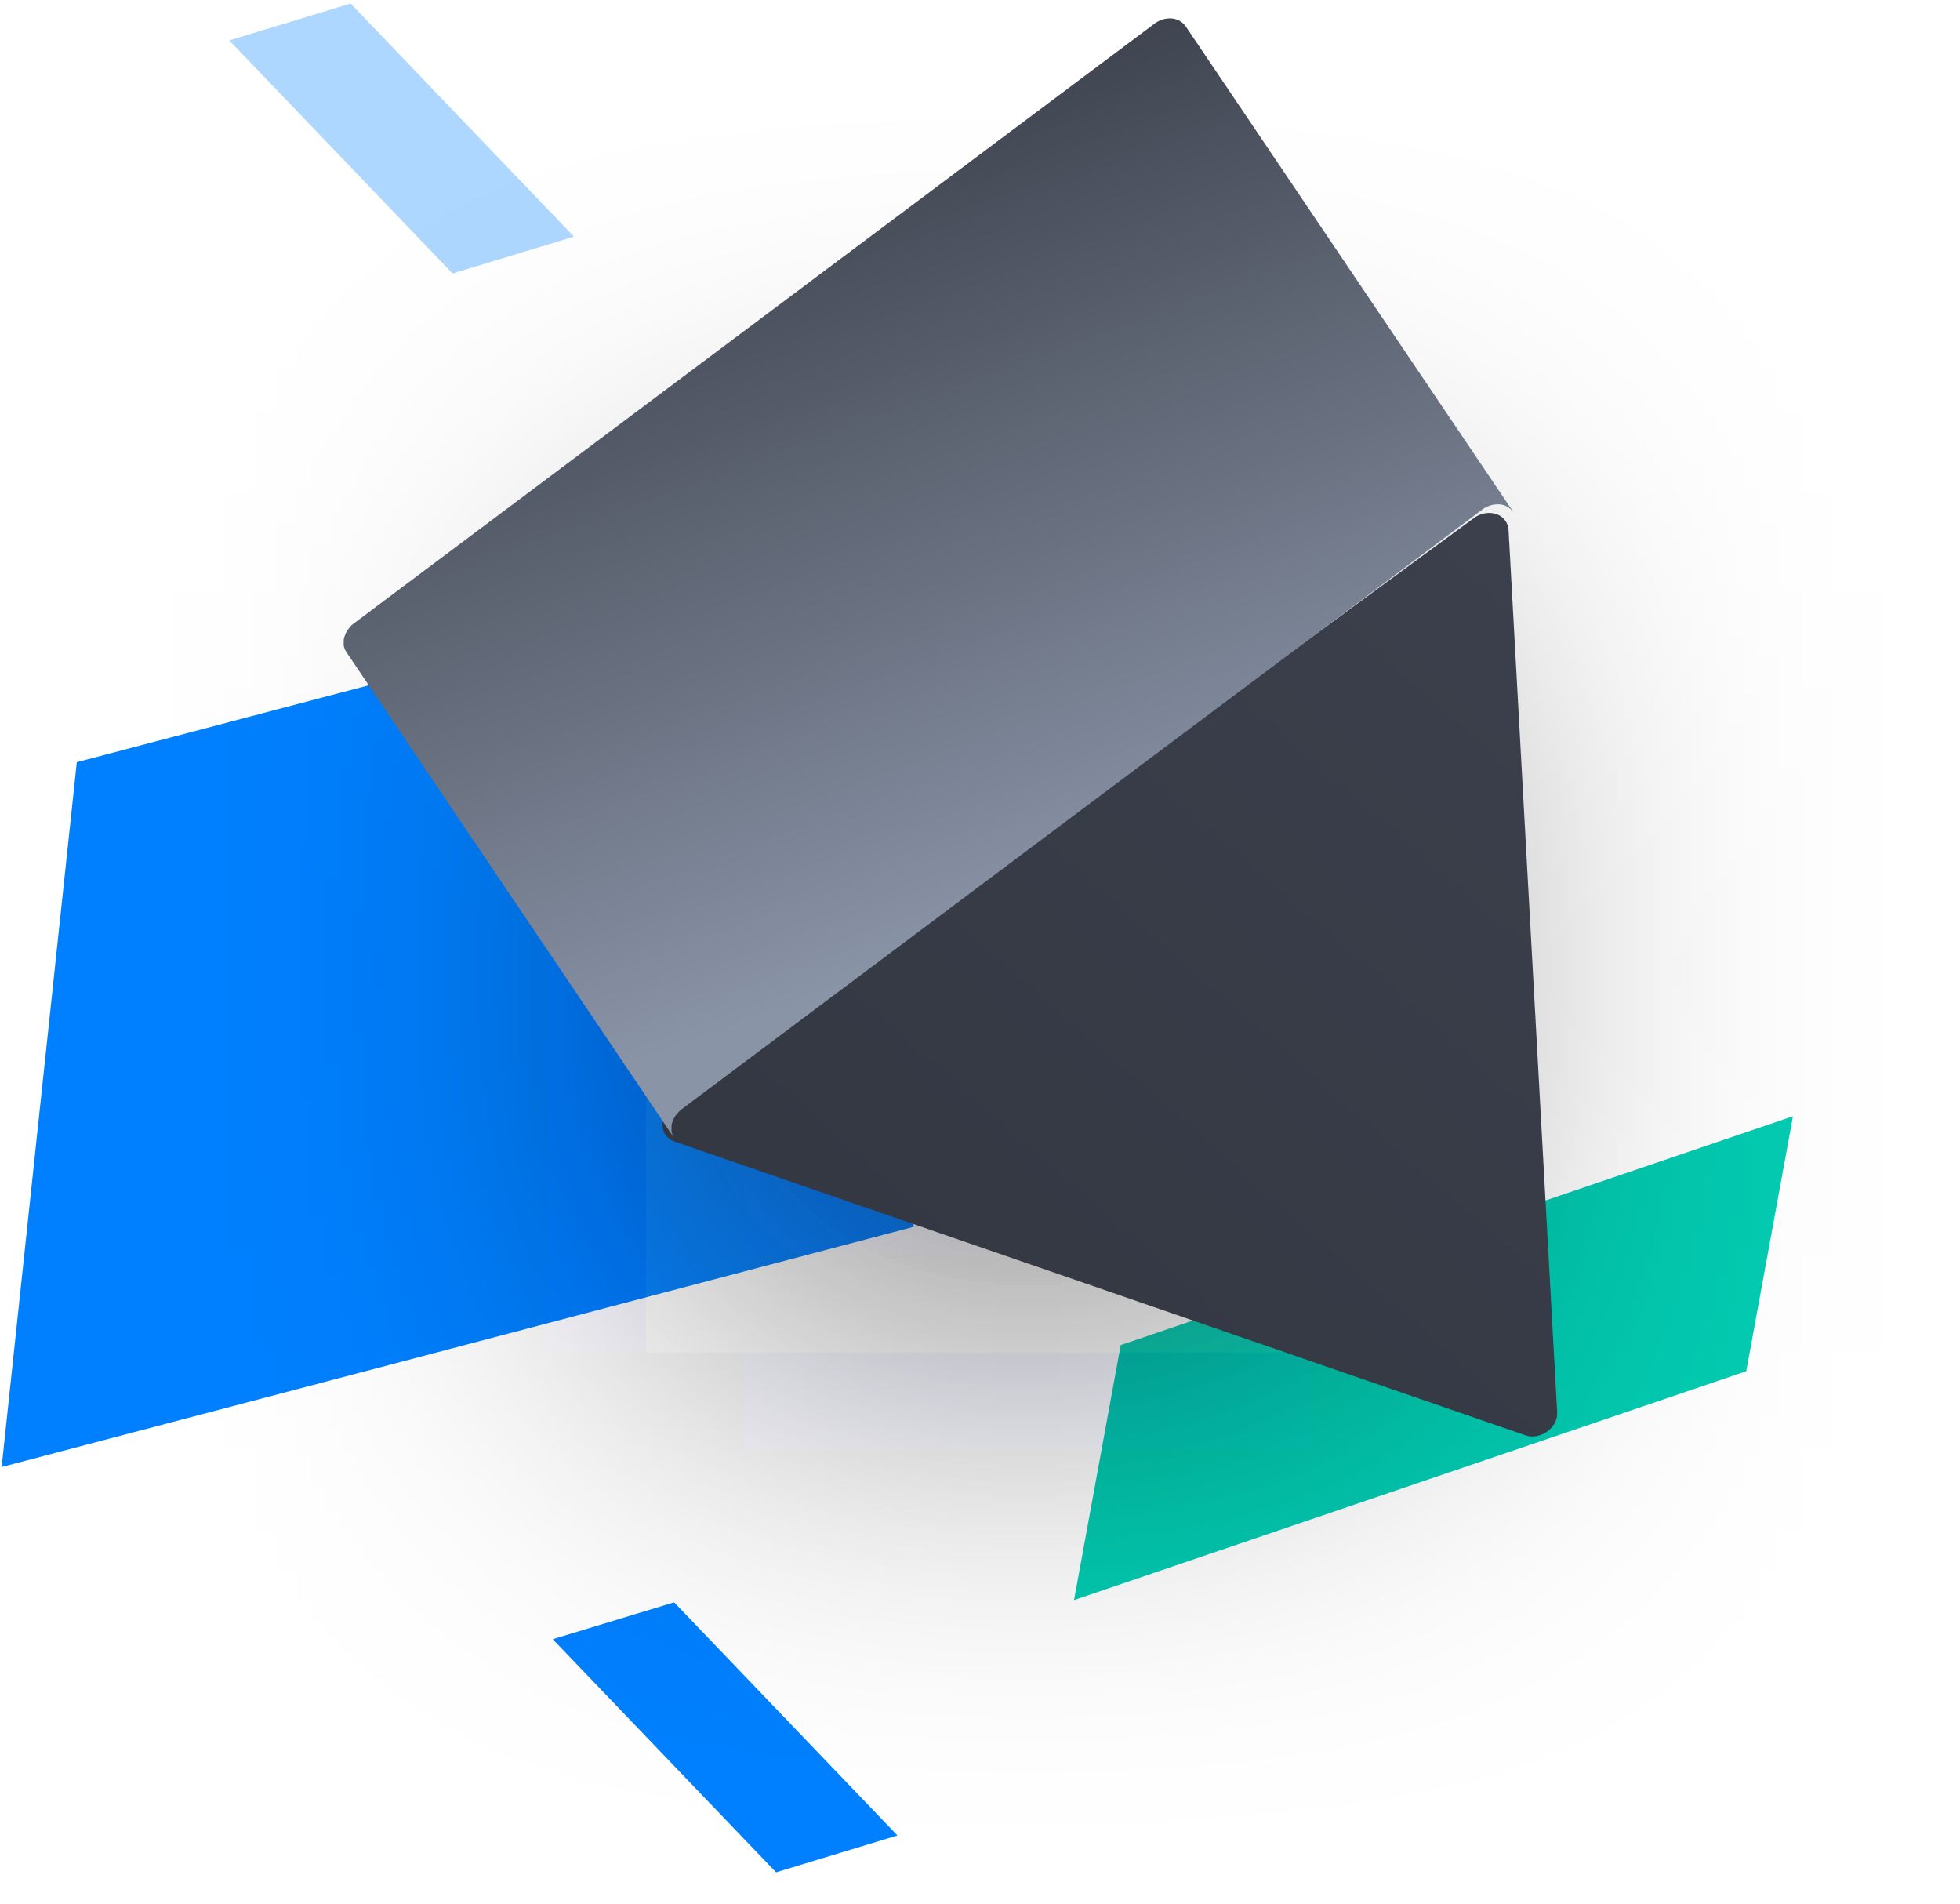
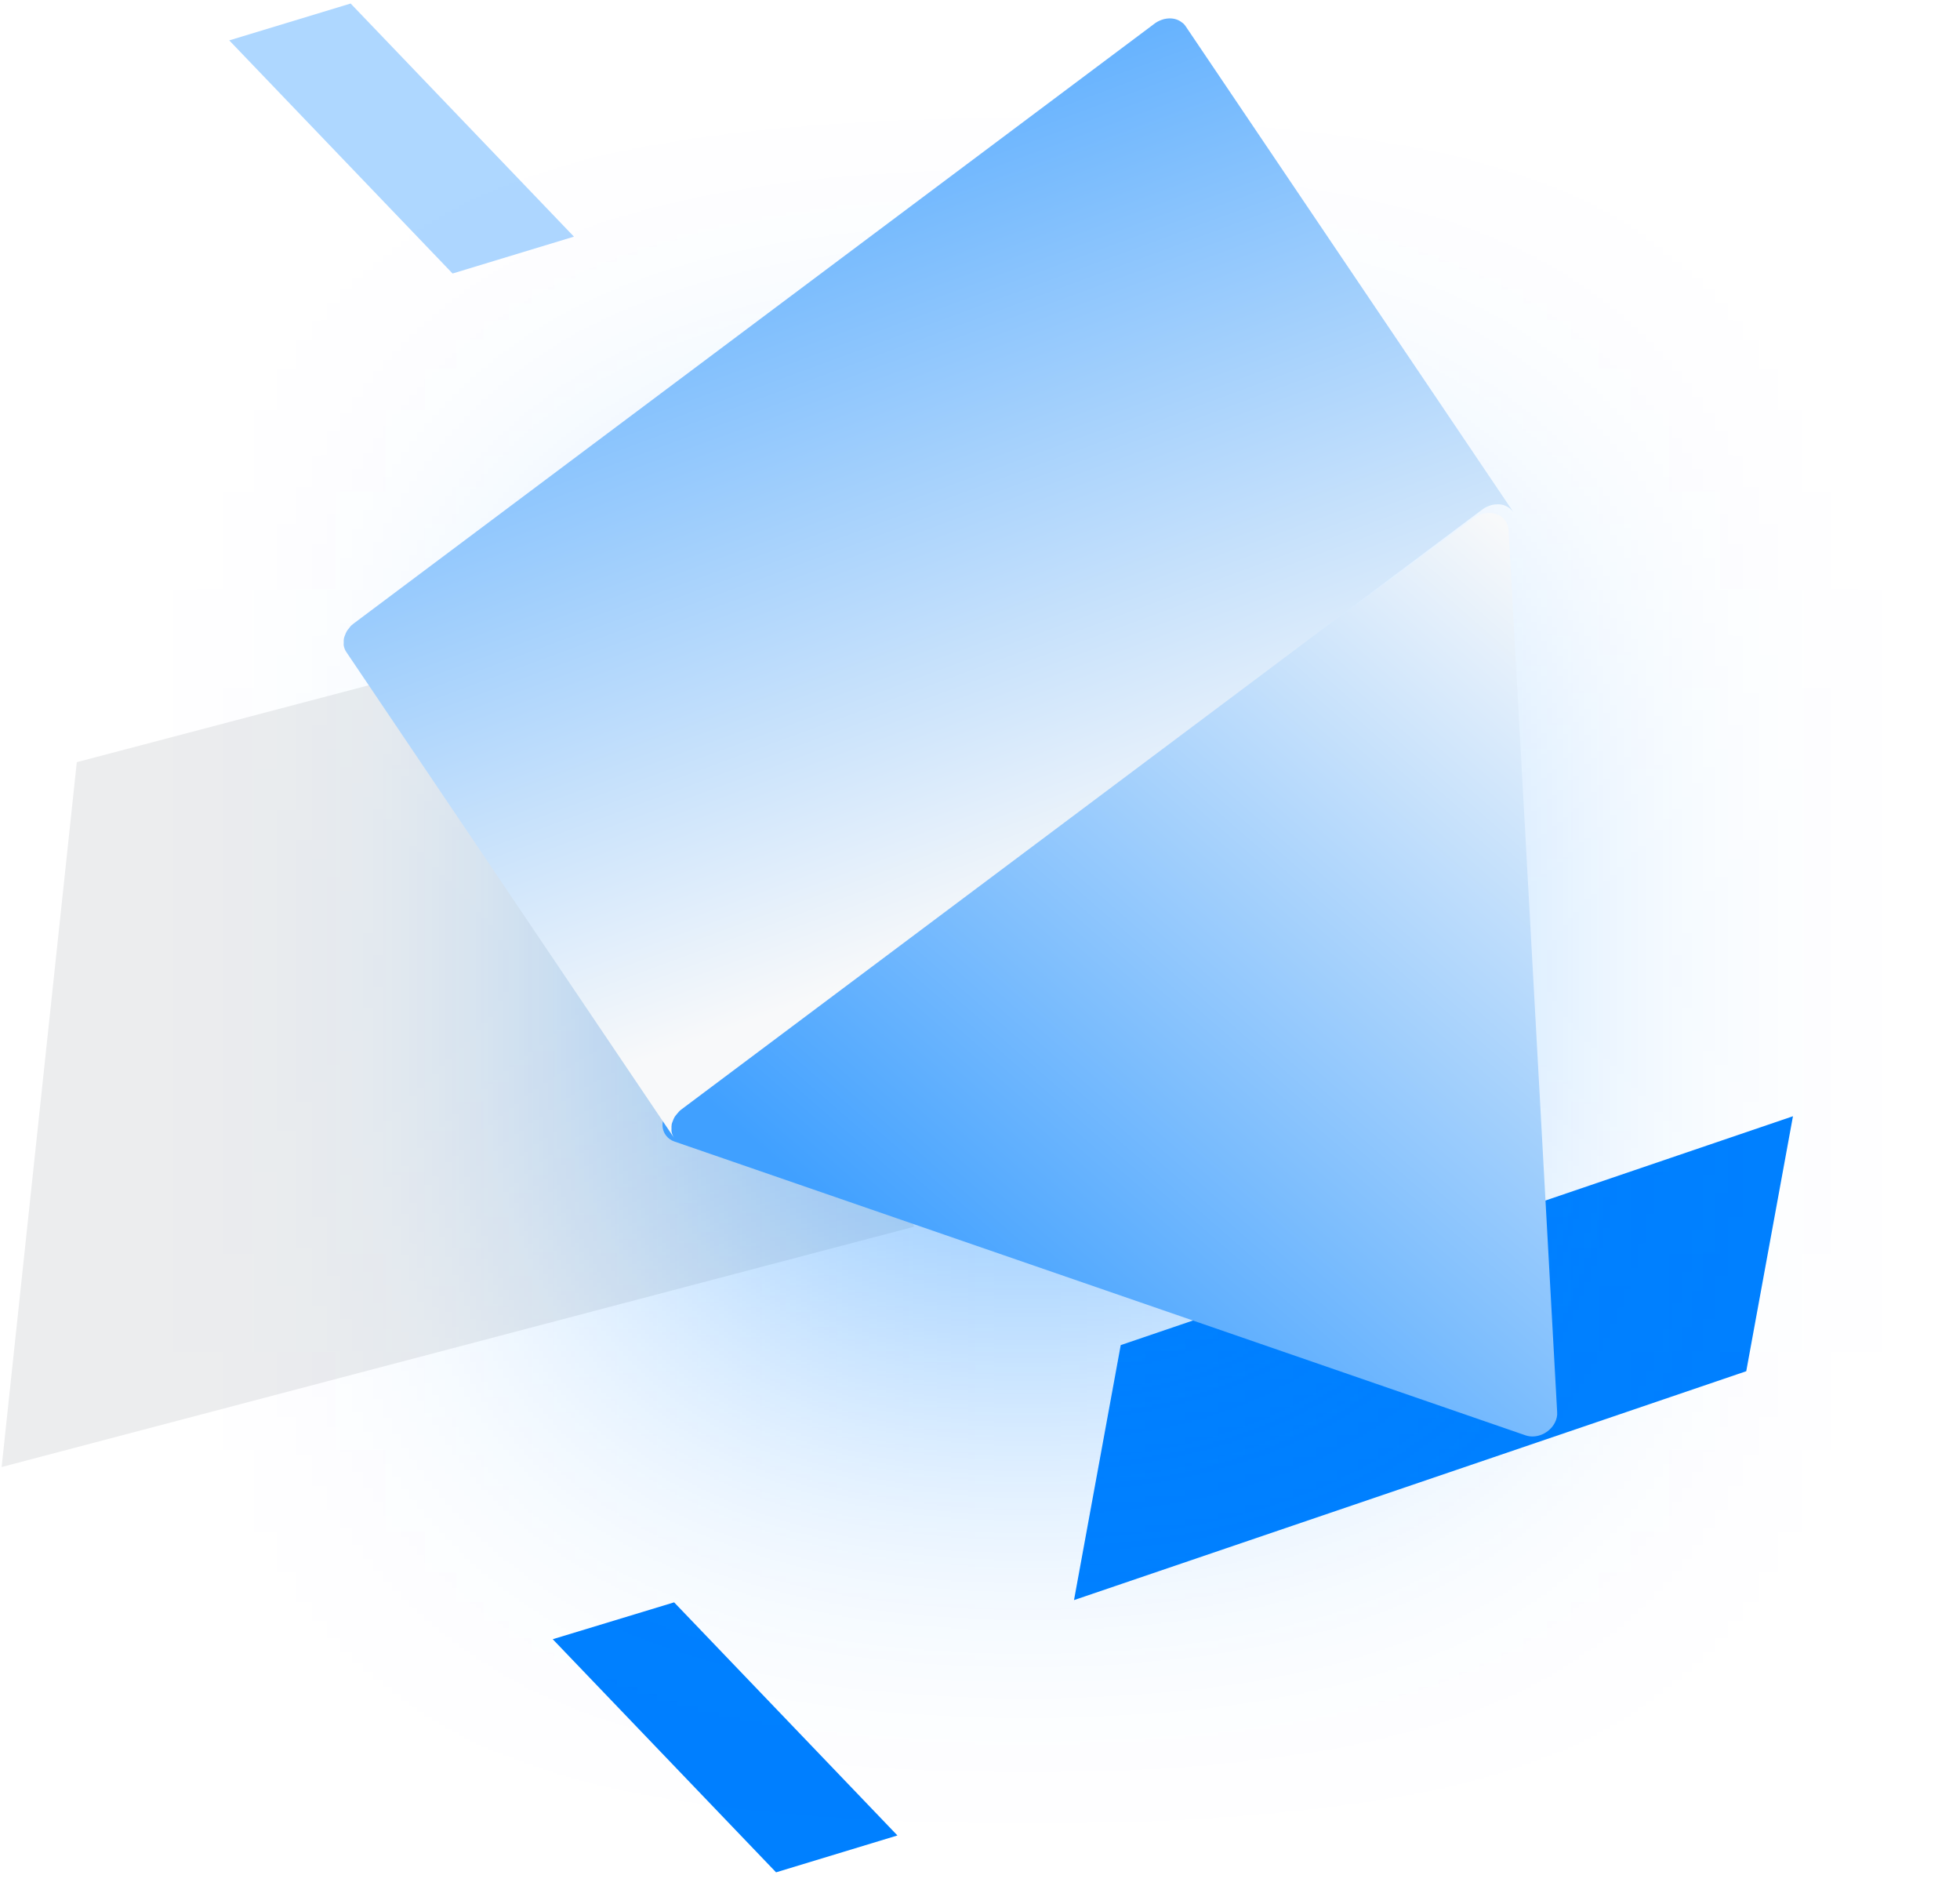
<svg xmlns="http://www.w3.org/2000/svg" width="103" height="100">
  <defs>
    <filter x="-90%" y="-90%" width="280%" height="280%" filterUnits="objectBoundingBox" id="a">
      <feGaussianBlur stdDeviation="12" in="SourceGraphic" />
    </filter>
    <linearGradient x1="49.892%" y1=".428%" x2="24.856%" y2="100%" id="b">
-       <stop stop-color="#3B404C" offset="0%" />
-       <stop stop-color="#333843" offset="100%" />
+       <stop stop-color="#F8F9FA" offset="0%" />
+       <stop stop-color="#40A0FF" offset="100%" />
    </linearGradient>
    <linearGradient x1="17.713%" y1="0%" x2="77.754%" y2="68.424%" id="c">
-       <stop stop-color="#2C3039" offset="0%" />
-       <stop stop-color="#8A94A7" offset="100%" />
+       <stop stop-color="#40A0FF" offset="0%" />
+       <stop stop-color="#F8F9FA" offset="100%" />
    </linearGradient>
  </defs>
  <g fill="none" fill-rule="evenodd">
-     <path d="M48.028 64.452L.086 77.076l3.95-37.033 27.97-7.364c.1 3.076.27 8.387.512 15.934l15.485 15.72.025.119z" fill="#0080FF" />
-     <path fill="#02CBB1" d="M91.767 72.042l2.455-13.396L58.895 70.67 56.44 84.067z" />
+     <path d="M48.028 64.452L.086 77.076l3.95-37.033 27.97-7.364c.1 3.076.27 8.387.512 15.934l15.485 15.72.025.119z" fill="#ECEDEE" />
+     <path fill="#0080FF" d="M91.767 72.042l2.455-13.396L58.895 70.67 56.44 84.067z" />
    <path fill="#0080FF" d="M40.783 98.37l6.378-1.937-11.735-12.248-6.379 1.937z" />
    <path fill-opacity=".32" fill="#0080FF" d="M23.783 14.37l6.378-1.937L18.426.185l-6.379 1.937z" />
-     <path fill-opacity=".48" fill="#1D2026" filter="url(#a)" d="M50 43h40v40H50z" transform="translate(-16 -12)" />
+     <path fill-opacity=".48" fill="#0080FF" filter="url(#a)" d="M50 43h40v40H50z" transform="translate(-16 -12)" />
    <path d="M51.759 16.34a.94.94 0 0 1 .922.399l23.35 40.193c.096.151.143.35.143.545-.001.629-.481 1.21-1.067 1.292l-46.872 6.553a.909.909 0 0 1-.527-.081c-.507-.237-.688-.912-.39-1.5L50.84 16.996c.076-.134.183-.262.307-.372.19-.16.403-.255.612-.283" fill="url(#b)" transform="rotate(27 42.978 77.641)" />
    <path d="M25.338.52c-.01-.006-.022-.01-.033-.017a.893.893 0 0 0-.174-.066c-.01-.002-.022.001-.034-.001a.925.925 0 0 0-.346-.018 1.064 1.064 0 0 0-.315.096l-.004.001c-.06.03-.12.064-.178.105a1.172 1.172 0 0 0-.107.083l-.008.008a1.495 1.495 0 0 0-.295.368L.616 48.344a1.469 1.469 0 0 0-.064.148c-.02.057-.02.113-.033.171-.012.058-.028.116-.033.174-.007.084.002.164.012.246.007.052.006.106.02.156a.99.99 0 0 0 .103.233c.02.037.031.08.056.113a.877.877 0 0 0 .28.25l26.938 14.927a.868.868 0 0 1-.28-.252c-.024-.034-.037-.076-.057-.113-.04-.075-.08-.15-.103-.232-.013-.051-.013-.104-.02-.156-.01-.082-.02-.163-.012-.248.005-.058.021-.115.033-.173.024-.107.046-.216.097-.32L50.78 16.006c.076-.136.18-.265.304-.376.091-.08.19-.142.289-.19a.96.96 0 0 1 .662-.078.95.95 0 0 1 .24.084L25.337.52z" transform="rotate(27 42.028 77.95)" fill="url(#c)" fill-rule="nonzero" />
  </g>
</svg>
